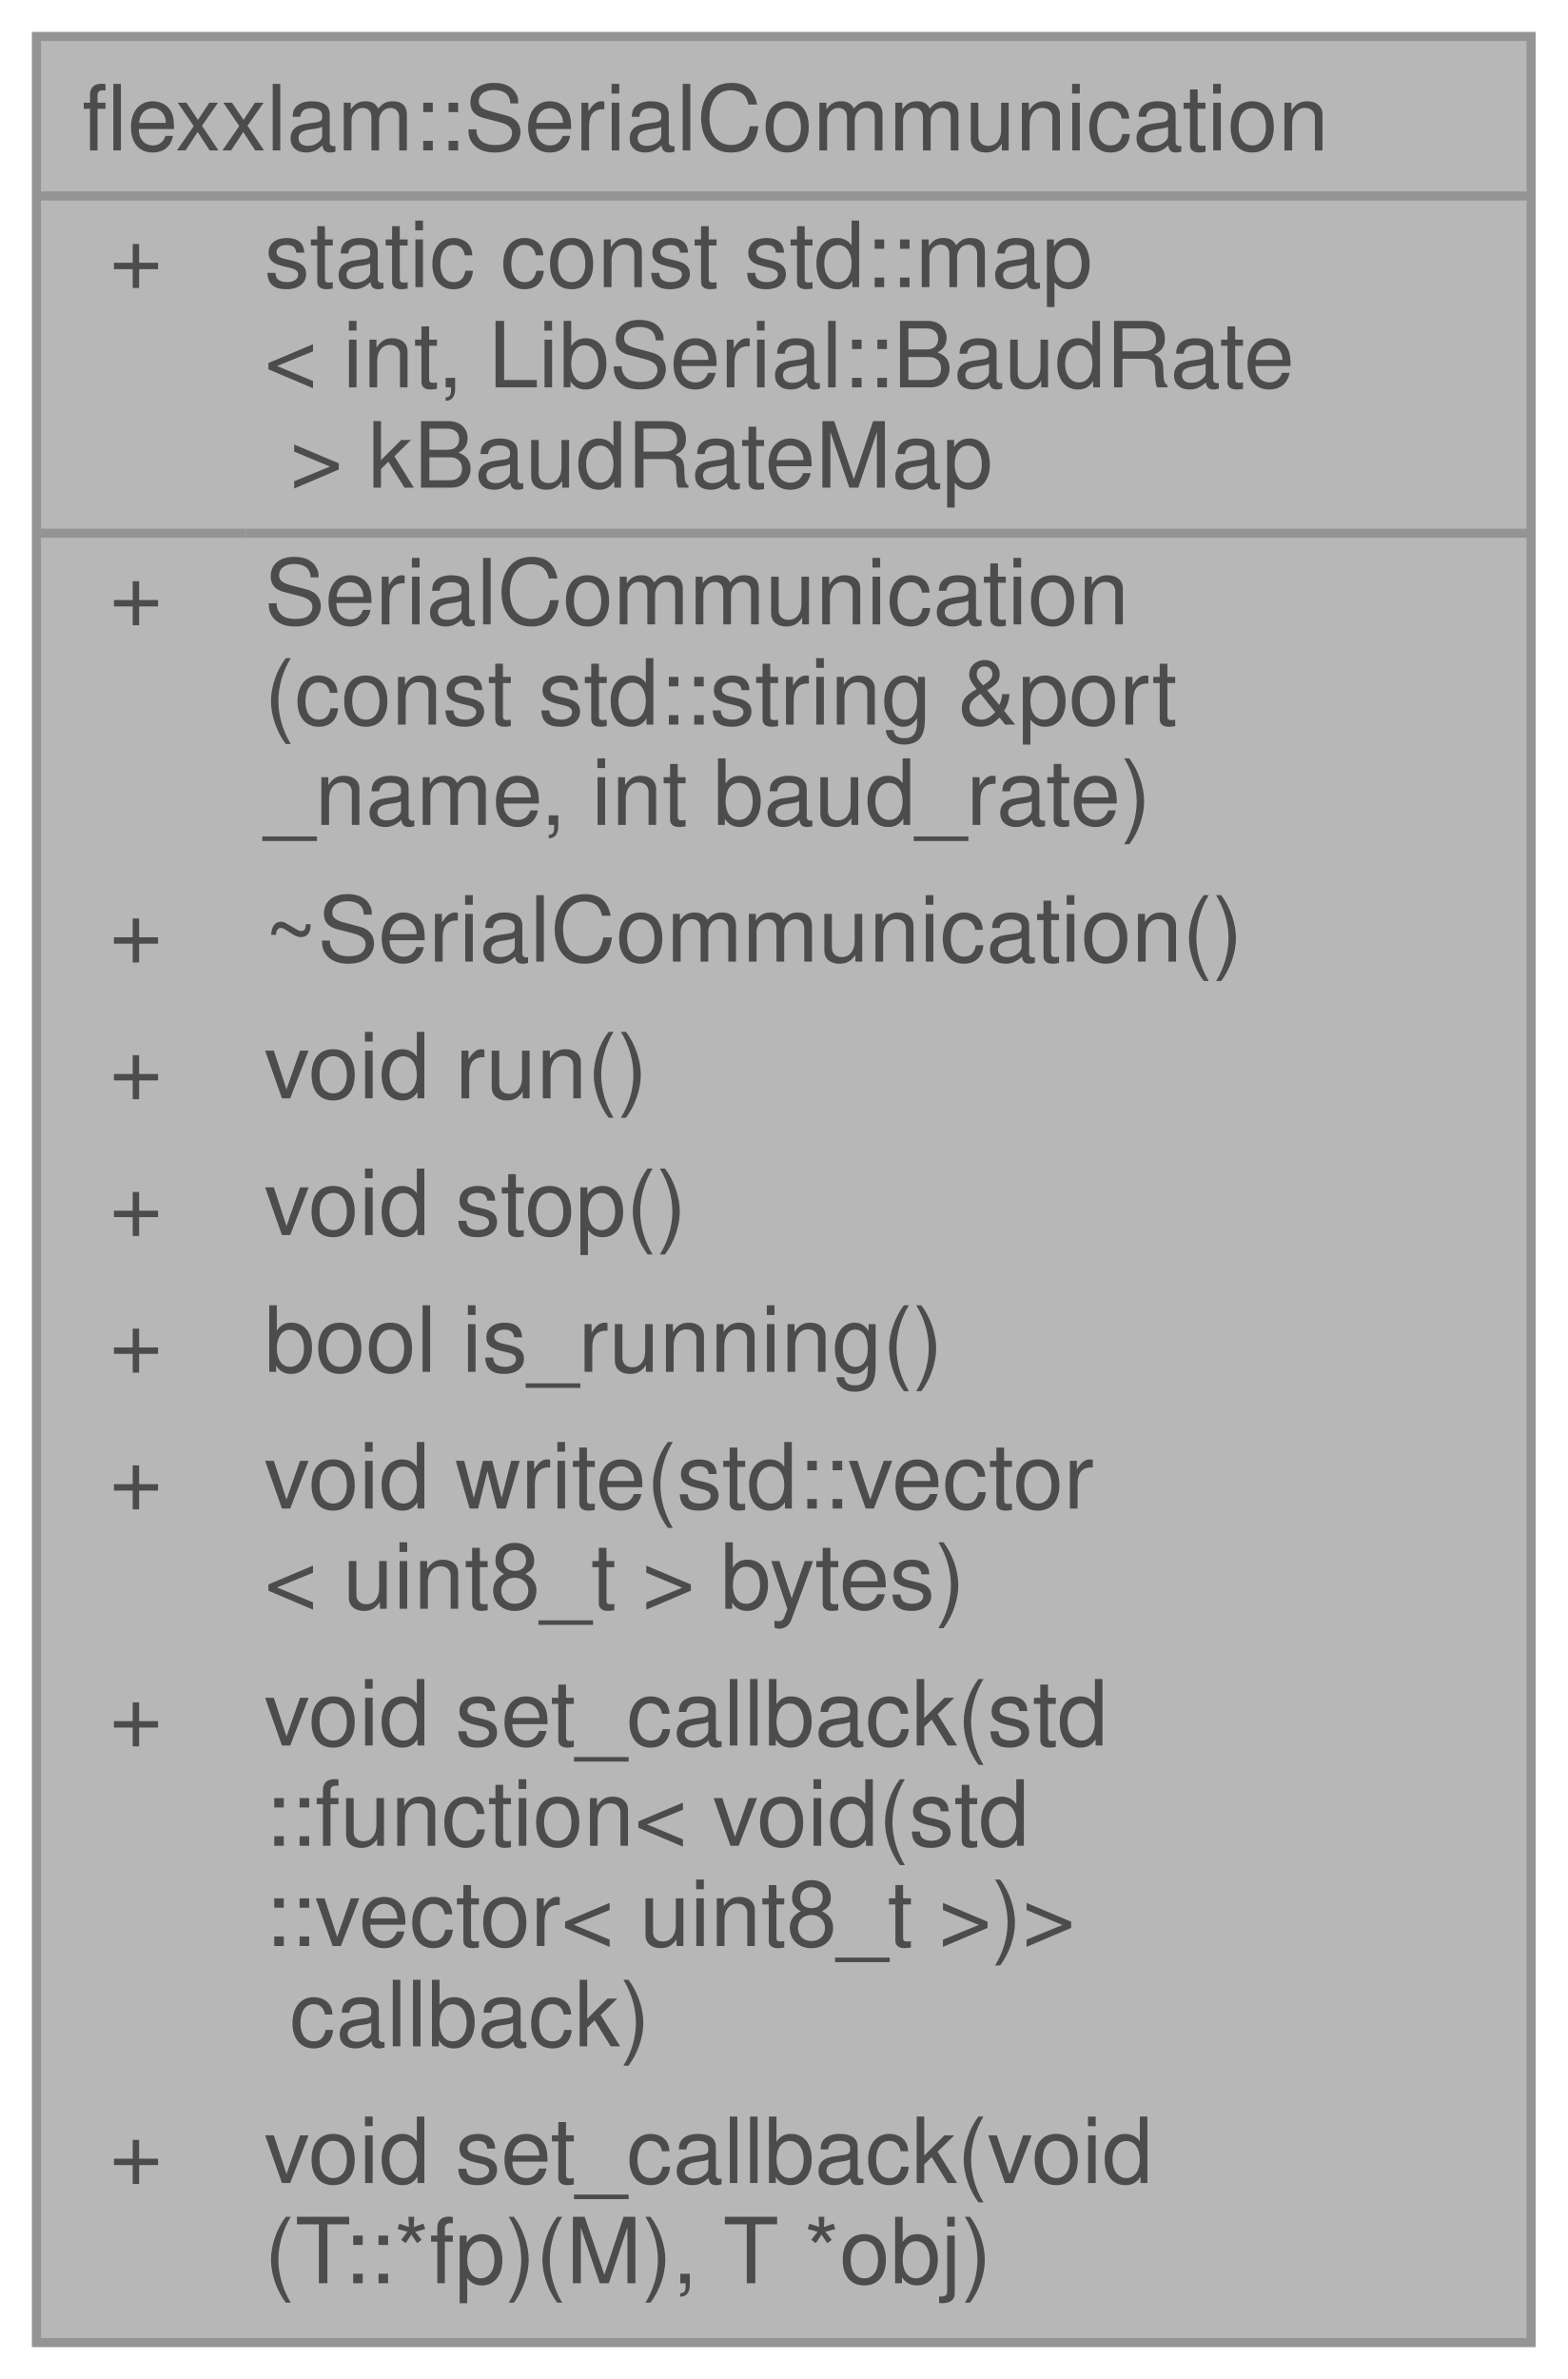
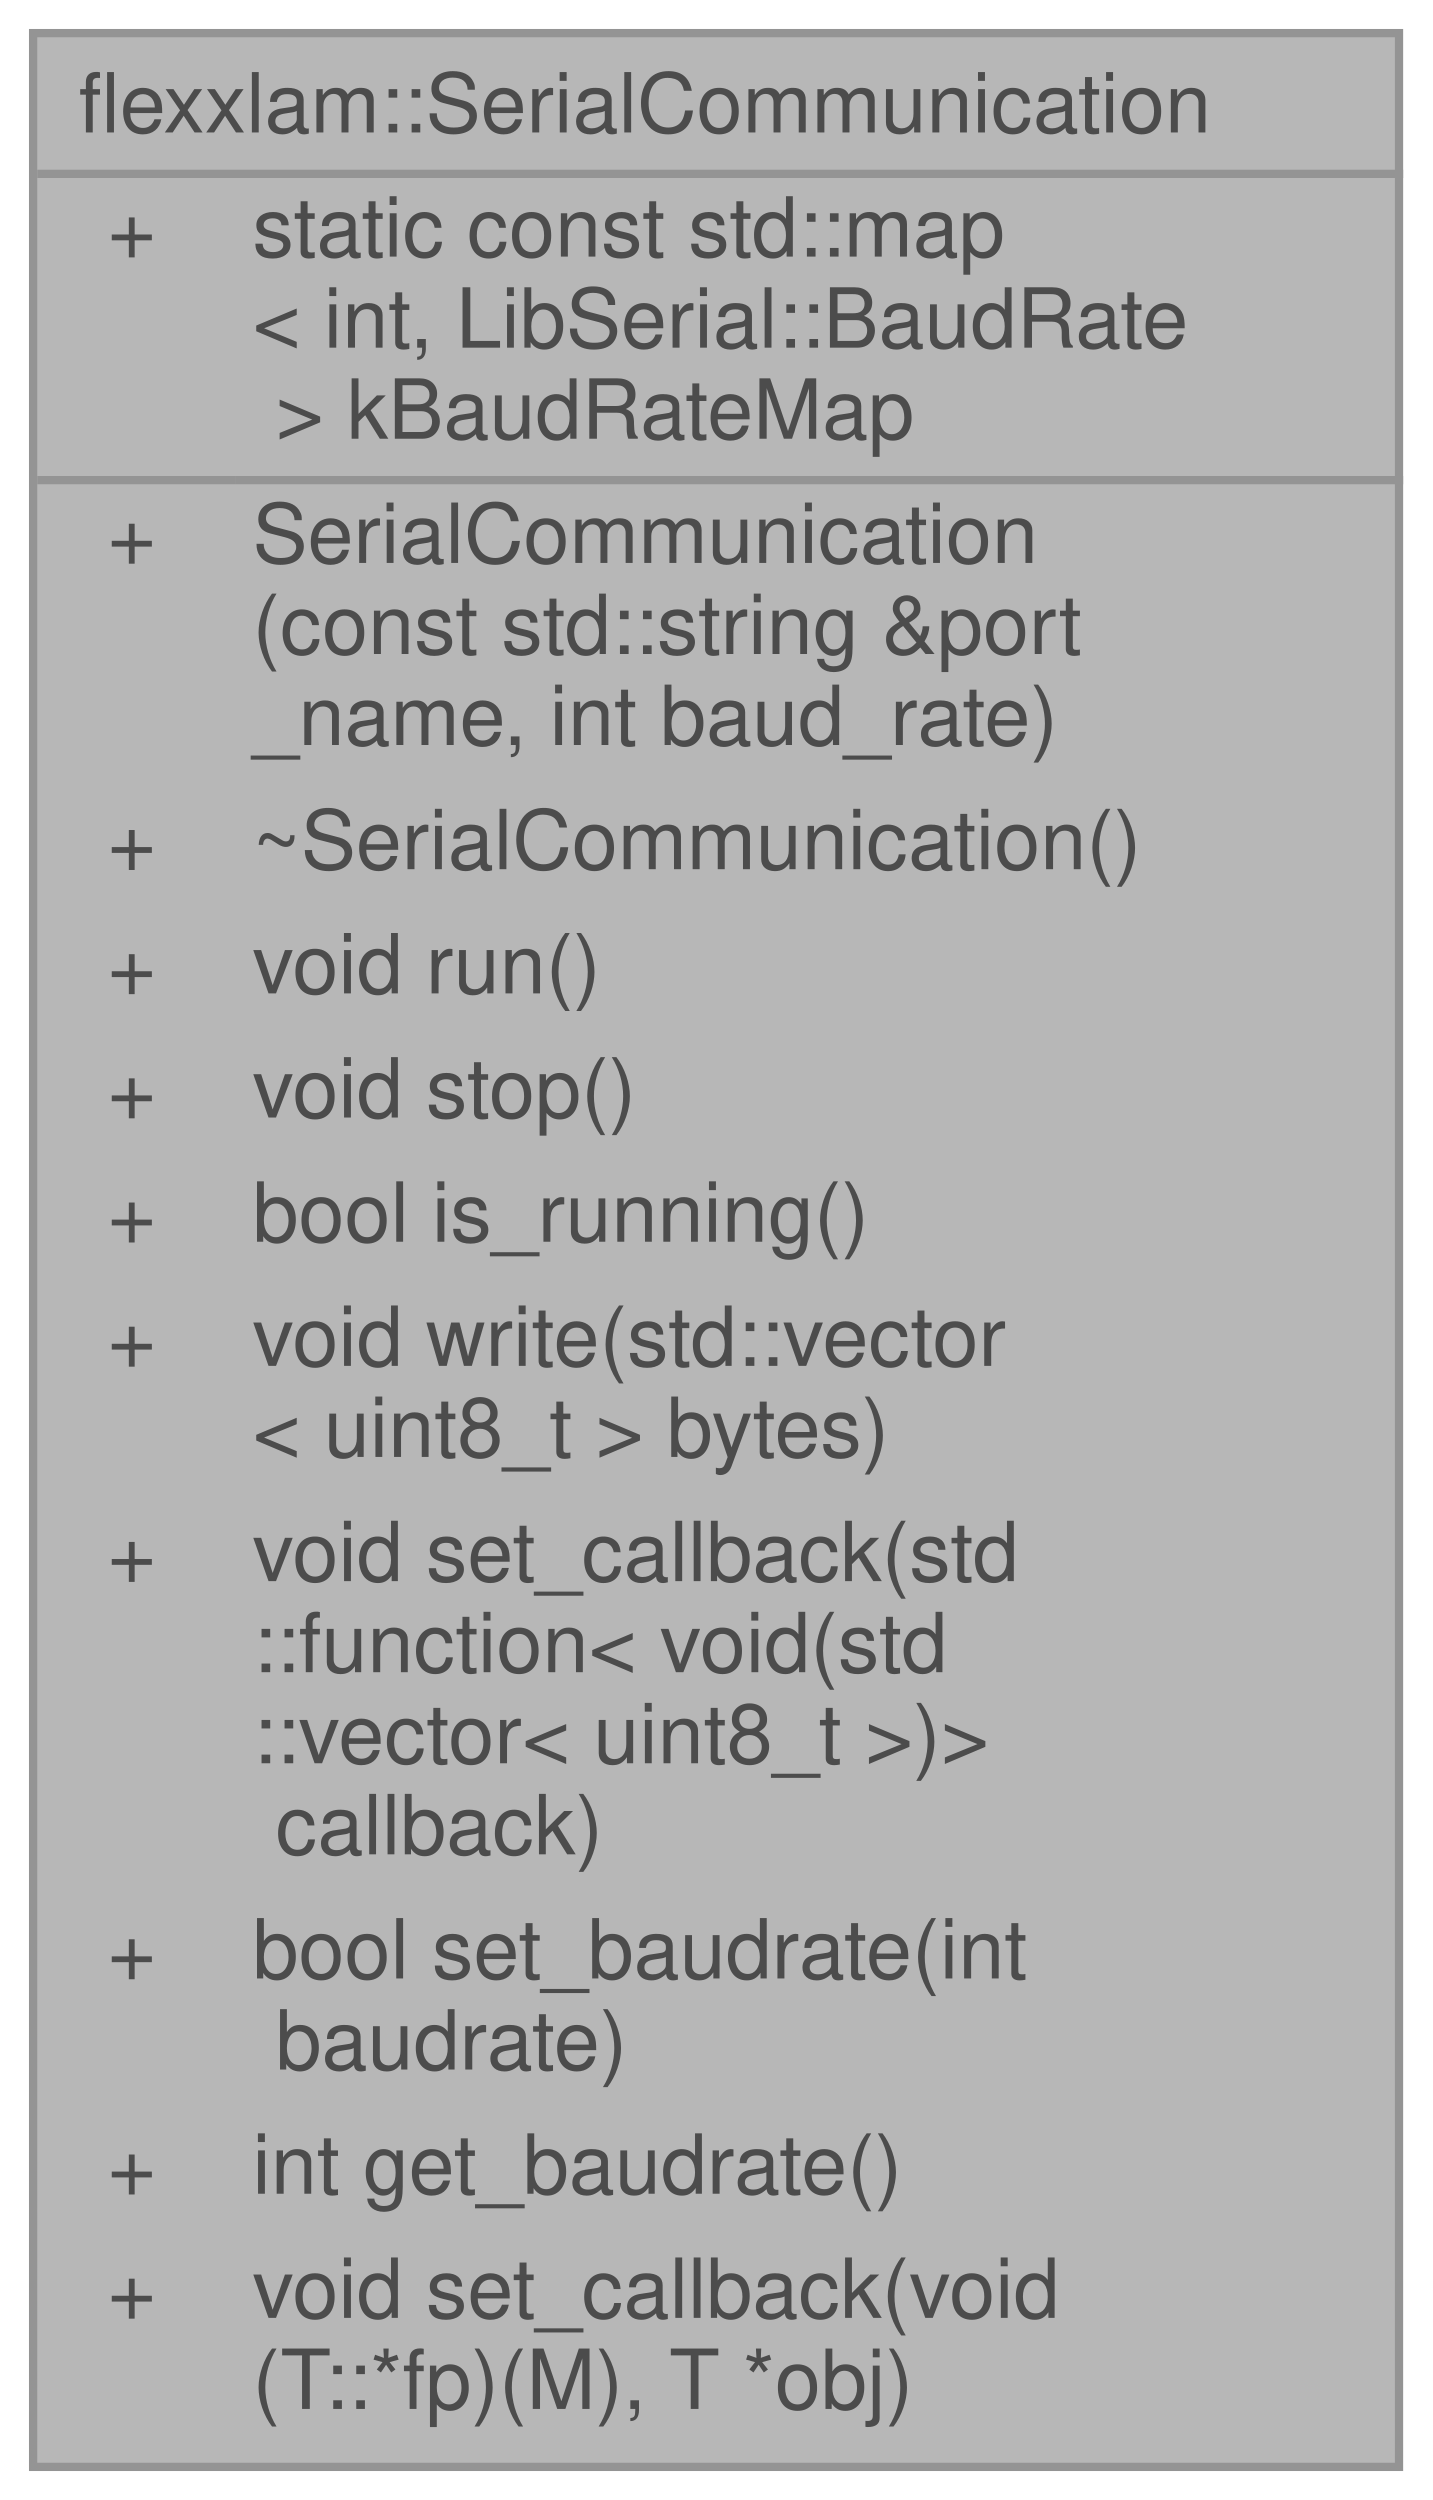
- <svg xmlns="http://www.w3.org/2000/svg" xmlns:xlink="http://www.w3.org/1999/xlink" width="172pt" height="261pt" viewBox="0.00 0.00 172.00 261.00">
+ <svg xmlns="http://www.w3.org/2000/svg" xmlns:xlink="http://www.w3.org/1999/xlink" width="173pt" height="302pt" viewBox="0.00 0.00 173.00 302.00">
  <svg id="main" version="1.1" xml:space="preserve">
    <style type="text/css">
.node, .edge {opacity: 0.7;}
.node.selected, .edge.selected {opacity: 1;}
.edge:hover path { stroke: red; }
.edge:hover polygon { stroke: red; fill: red; }
</style>
    <svg id="graph" class="graph">
-       <g id="graph0" class="graph" transform="scale(1 1) rotate(0) translate(4 257)">
+       <g id="graph0" class="graph" transform="scale(1 1) rotate(0) translate(4 298)">
        <g id="Node000001" class="node">
          <g id="a_Node000001">
            <a xlink:title="Serial communication.">
-               <polygon fill="#999999" stroke="transparent" points="164,-253 0,-253 0,0 164,0 164,-253" />
-               <text text-anchor="start" x="5" y="-240.5" font-family="Helvetica,sans-Serif" font-size="10.00">flexxlam::SerialCommunication</text>
-               <text text-anchor="start" x="8" y="-225.5" font-family="Helvetica,sans-Serif" font-size="10.00">+</text>
-               <text text-anchor="start" x="25" y="-225.5" font-family="Helvetica,sans-Serif" font-size="10.00">static const std::map</text>
-               <text text-anchor="start" x="25" y="-214.5" font-family="Helvetica,sans-Serif" font-size="10.00">&lt; int, LibSerial::BaudRate</text>
-               <text text-anchor="start" x="25" y="-203.5" font-family="Helvetica,sans-Serif" font-size="10.00"> &gt; kBaudRateMap</text>
-               <text text-anchor="start" x="8" y="-188.5" font-family="Helvetica,sans-Serif" font-size="10.00">+</text>
-               <text text-anchor="start" x="25" y="-188.5" font-family="Helvetica,sans-Serif" font-size="10.00">SerialCommunication</text>
-               <text text-anchor="start" x="25" y="-177.5" font-family="Helvetica,sans-Serif" font-size="10.00">(const std::string &amp;port</text>
-               <text text-anchor="start" x="25" y="-166.5" font-family="Helvetica,sans-Serif" font-size="10.00">_name, int baud_rate)</text>
-               <text text-anchor="start" x="8" y="-151.5" font-family="Helvetica,sans-Serif" font-size="10.00">+</text>
-               <text text-anchor="start" x="25" y="-151.5" font-family="Helvetica,sans-Serif" font-size="10.00">~SerialCommunication()</text>
-               <text text-anchor="start" x="8" y="-136.5" font-family="Helvetica,sans-Serif" font-size="10.00">+</text>
-               <text text-anchor="start" x="25" y="-136.5" font-family="Helvetica,sans-Serif" font-size="10.00">void run()</text>
-               <text text-anchor="start" x="8" y="-121.5" font-family="Helvetica,sans-Serif" font-size="10.00">+</text>
-               <text text-anchor="start" x="25" y="-121.5" font-family="Helvetica,sans-Serif" font-size="10.00">void stop()</text>
-               <text text-anchor="start" x="8" y="-106.5" font-family="Helvetica,sans-Serif" font-size="10.00">+</text>
-               <text text-anchor="start" x="25" y="-106.5" font-family="Helvetica,sans-Serif" font-size="10.00">bool is_running()</text>
-               <text text-anchor="start" x="8" y="-91.5" font-family="Helvetica,sans-Serif" font-size="10.00">+</text>
-               <text text-anchor="start" x="25" y="-91.5" font-family="Helvetica,sans-Serif" font-size="10.00">void write(std::vector</text>
-               <text text-anchor="start" x="25" y="-80.5" font-family="Helvetica,sans-Serif" font-size="10.00">&lt; uint8_t &gt; bytes)</text>
-               <text text-anchor="start" x="8" y="-65.5" font-family="Helvetica,sans-Serif" font-size="10.00">+</text>
-               <text text-anchor="start" x="25" y="-65.5" font-family="Helvetica,sans-Serif" font-size="10.00">void set_callback(std</text>
-               <text text-anchor="start" x="25" y="-54.5" font-family="Helvetica,sans-Serif" font-size="10.00">::function&lt; void(std</text>
-               <text text-anchor="start" x="25" y="-43.5" font-family="Helvetica,sans-Serif" font-size="10.00">::vector&lt; uint8_t &gt;)&gt;</text>
-               <text text-anchor="start" x="25" y="-32.5" font-family="Helvetica,sans-Serif" font-size="10.00"> callback)</text>
-               <text text-anchor="start" x="8" y="-17.5" font-family="Helvetica,sans-Serif" font-size="10.00">+</text>
-               <text text-anchor="start" x="25" y="-17.5" font-family="Helvetica,sans-Serif" font-size="10.00">void set_callback(void</text>
-               <text text-anchor="start" x="25" y="-6.5" font-family="Helvetica,sans-Serif" font-size="10.00">(T::*fp)(M), T *obj)</text>
-               <polygon fill="#666666" stroke="#666666" points="0,-235.5 0,-235.5 164,-235.5 164,-235.5 0,-235.5" />
-               <polygon fill="#666666" stroke="#666666" points="0,-198.5 0,-198.5 23,-198.5 23,-198.5 0,-198.5" />
-               <polygon fill="#666666" stroke="#666666" points="23,-198.5 23,-198.5 164,-198.5 164,-198.5 23,-198.5" />
-               <polygon fill="none" stroke="#666666" points="0,0 0,-253 164,-253 164,0 0,0" />
+               <polygon fill="#999999" stroke="transparent" points="165,-294 0,-294 0,0 165,0 165,-294" />
+               <text text-anchor="start" x="5.5" y="-282" font-family="Helvetica,sans-Serif" font-size="10.00">flexxlam::SerialCommunication</text>
+               <text text-anchor="start" x="9" y="-267" font-family="Helvetica,sans-Serif" font-size="10.00">+</text>
+               <text text-anchor="start" x="26.5" y="-267" font-family="Helvetica,sans-Serif" font-size="10.00">static const std::map</text>
+               <text text-anchor="start" x="26.5" y="-256" font-family="Helvetica,sans-Serif" font-size="10.00">&lt; int, LibSerial::BaudRate</text>
+               <text text-anchor="start" x="26.5" y="-245" font-family="Helvetica,sans-Serif" font-size="10.00"> &gt; kBaudRateMap</text>
+               <text text-anchor="start" x="9" y="-230" font-family="Helvetica,sans-Serif" font-size="10.00">+</text>
+               <text text-anchor="start" x="26.5" y="-230" font-family="Helvetica,sans-Serif" font-size="10.00">SerialCommunication</text>
+               <text text-anchor="start" x="26.5" y="-219" font-family="Helvetica,sans-Serif" font-size="10.00">(const std::string &amp;port</text>
+               <text text-anchor="start" x="26.5" y="-208" font-family="Helvetica,sans-Serif" font-size="10.00">_name, int baud_rate)</text>
+               <text text-anchor="start" x="9" y="-193" font-family="Helvetica,sans-Serif" font-size="10.00">+</text>
+               <text text-anchor="start" x="26.5" y="-193" font-family="Helvetica,sans-Serif" font-size="10.00">~SerialCommunication()</text>
+               <text text-anchor="start" x="9" y="-178" font-family="Helvetica,sans-Serif" font-size="10.00">+</text>
+               <text text-anchor="start" x="26.5" y="-178" font-family="Helvetica,sans-Serif" font-size="10.00">void run()</text>
+               <text text-anchor="start" x="9" y="-163" font-family="Helvetica,sans-Serif" font-size="10.00">+</text>
+               <text text-anchor="start" x="26.5" y="-163" font-family="Helvetica,sans-Serif" font-size="10.00">void stop()</text>
+               <text text-anchor="start" x="9" y="-148" font-family="Helvetica,sans-Serif" font-size="10.00">+</text>
+               <text text-anchor="start" x="26.5" y="-148" font-family="Helvetica,sans-Serif" font-size="10.00">bool is_running()</text>
+               <text text-anchor="start" x="9" y="-133" font-family="Helvetica,sans-Serif" font-size="10.00">+</text>
+               <text text-anchor="start" x="26.5" y="-133" font-family="Helvetica,sans-Serif" font-size="10.00">void write(std::vector</text>
+               <text text-anchor="start" x="26.5" y="-122" font-family="Helvetica,sans-Serif" font-size="10.00">&lt; uint8_t &gt; bytes)</text>
+               <text text-anchor="start" x="9" y="-107" font-family="Helvetica,sans-Serif" font-size="10.00">+</text>
+               <text text-anchor="start" x="26.5" y="-107" font-family="Helvetica,sans-Serif" font-size="10.00">void set_callback(std</text>
+               <text text-anchor="start" x="26.5" y="-96" font-family="Helvetica,sans-Serif" font-size="10.00">::function&lt; void(std</text>
+               <text text-anchor="start" x="26.5" y="-85" font-family="Helvetica,sans-Serif" font-size="10.00">::vector&lt; uint8_t &gt;)&gt;</text>
+               <text text-anchor="start" x="26.5" y="-74" font-family="Helvetica,sans-Serif" font-size="10.00"> callback)</text>
+               <text text-anchor="start" x="9" y="-59" font-family="Helvetica,sans-Serif" font-size="10.00">+</text>
+               <text text-anchor="start" x="26.5" y="-59" font-family="Helvetica,sans-Serif" font-size="10.00">bool set_baudrate(int</text>
+               <text text-anchor="start" x="26.5" y="-48" font-family="Helvetica,sans-Serif" font-size="10.00"> baudrate)</text>
+               <text text-anchor="start" x="9" y="-33" font-family="Helvetica,sans-Serif" font-size="10.00">+</text>
+               <text text-anchor="start" x="26.5" y="-33" font-family="Helvetica,sans-Serif" font-size="10.00">int get_baudrate()</text>
+               <text text-anchor="start" x="9" y="-18" font-family="Helvetica,sans-Serif" font-size="10.00">+</text>
+               <text text-anchor="start" x="26.5" y="-18" font-family="Helvetica,sans-Serif" font-size="10.00">void set_callback(void</text>
+               <text text-anchor="start" x="26.5" y="-7" font-family="Helvetica,sans-Serif" font-size="10.00">(T::*fp)(M), T *obj)</text>
+               <polygon fill="#666666" stroke="#666666" points="0.5,-277 0.5,-277 165.5,-277 165.5,-277 0.5,-277" />
+               <polygon fill="#666666" stroke="#666666" points="0.5,-240 0.5,-240 24.5,-240 24.5,-240 0.5,-240" />
+               <polygon fill="#666666" stroke="#666666" points="24.5,-240 24.5,-240 165.5,-240 165.5,-240 24.5,-240" />
+               <polygon fill="none" stroke="#666666" points="0,0 0,-294 165,-294 165,0 0,0" />
            </a>
          </g>
        </g>
      </g>
    </svg>
  </svg>
  <style type="text/css">

[data-mouse-over-selected='false'] { opacity: 0.7; }
[data-mouse-over-selected='true']  { opacity: 1.0; }

</style>
</svg>
